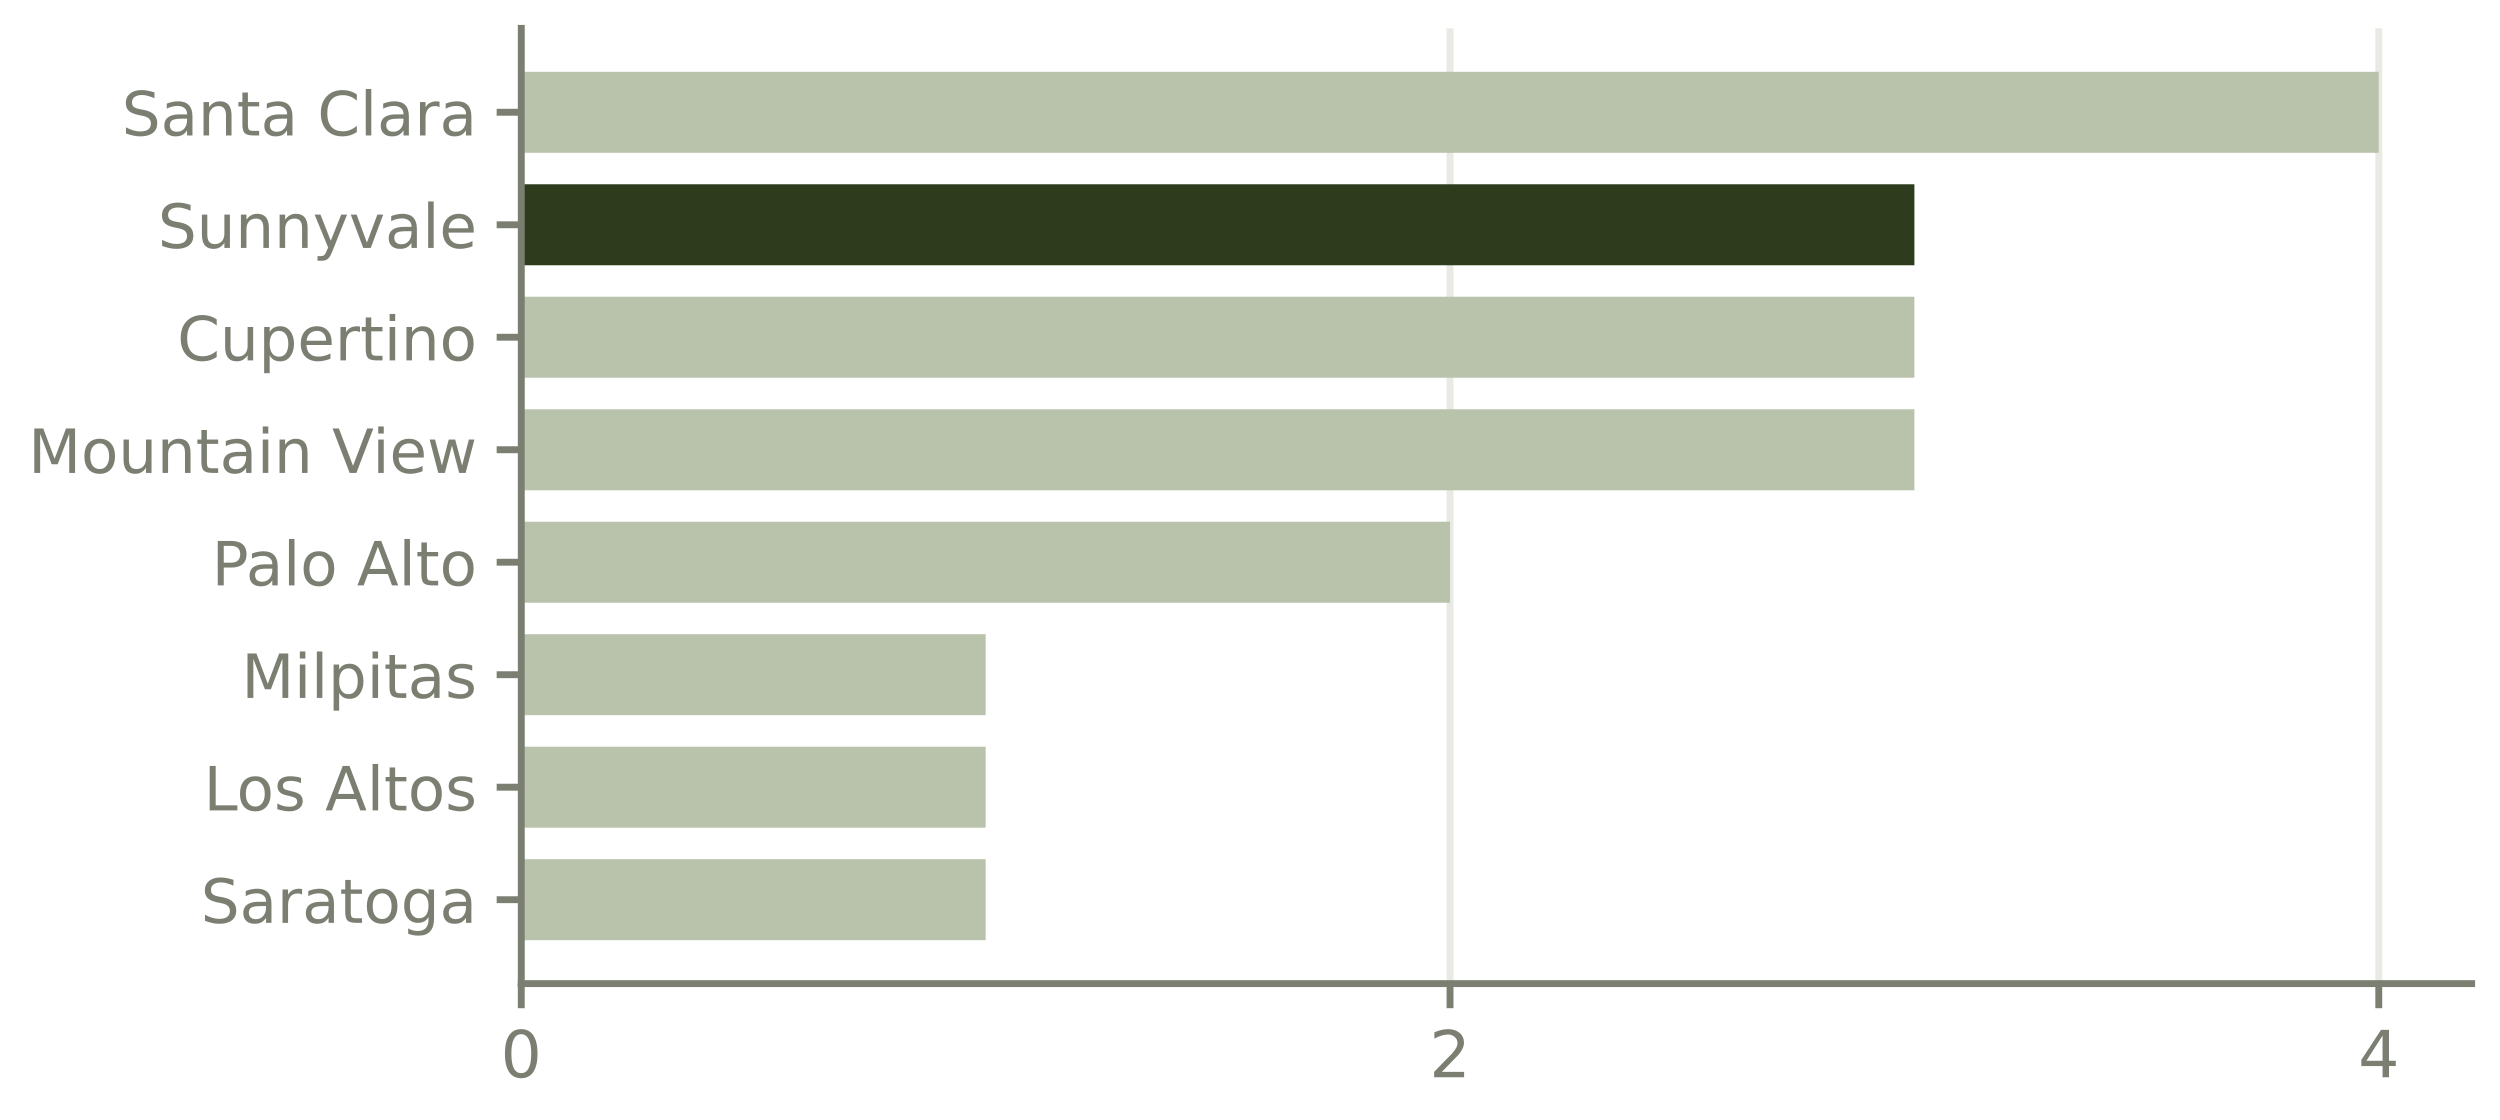
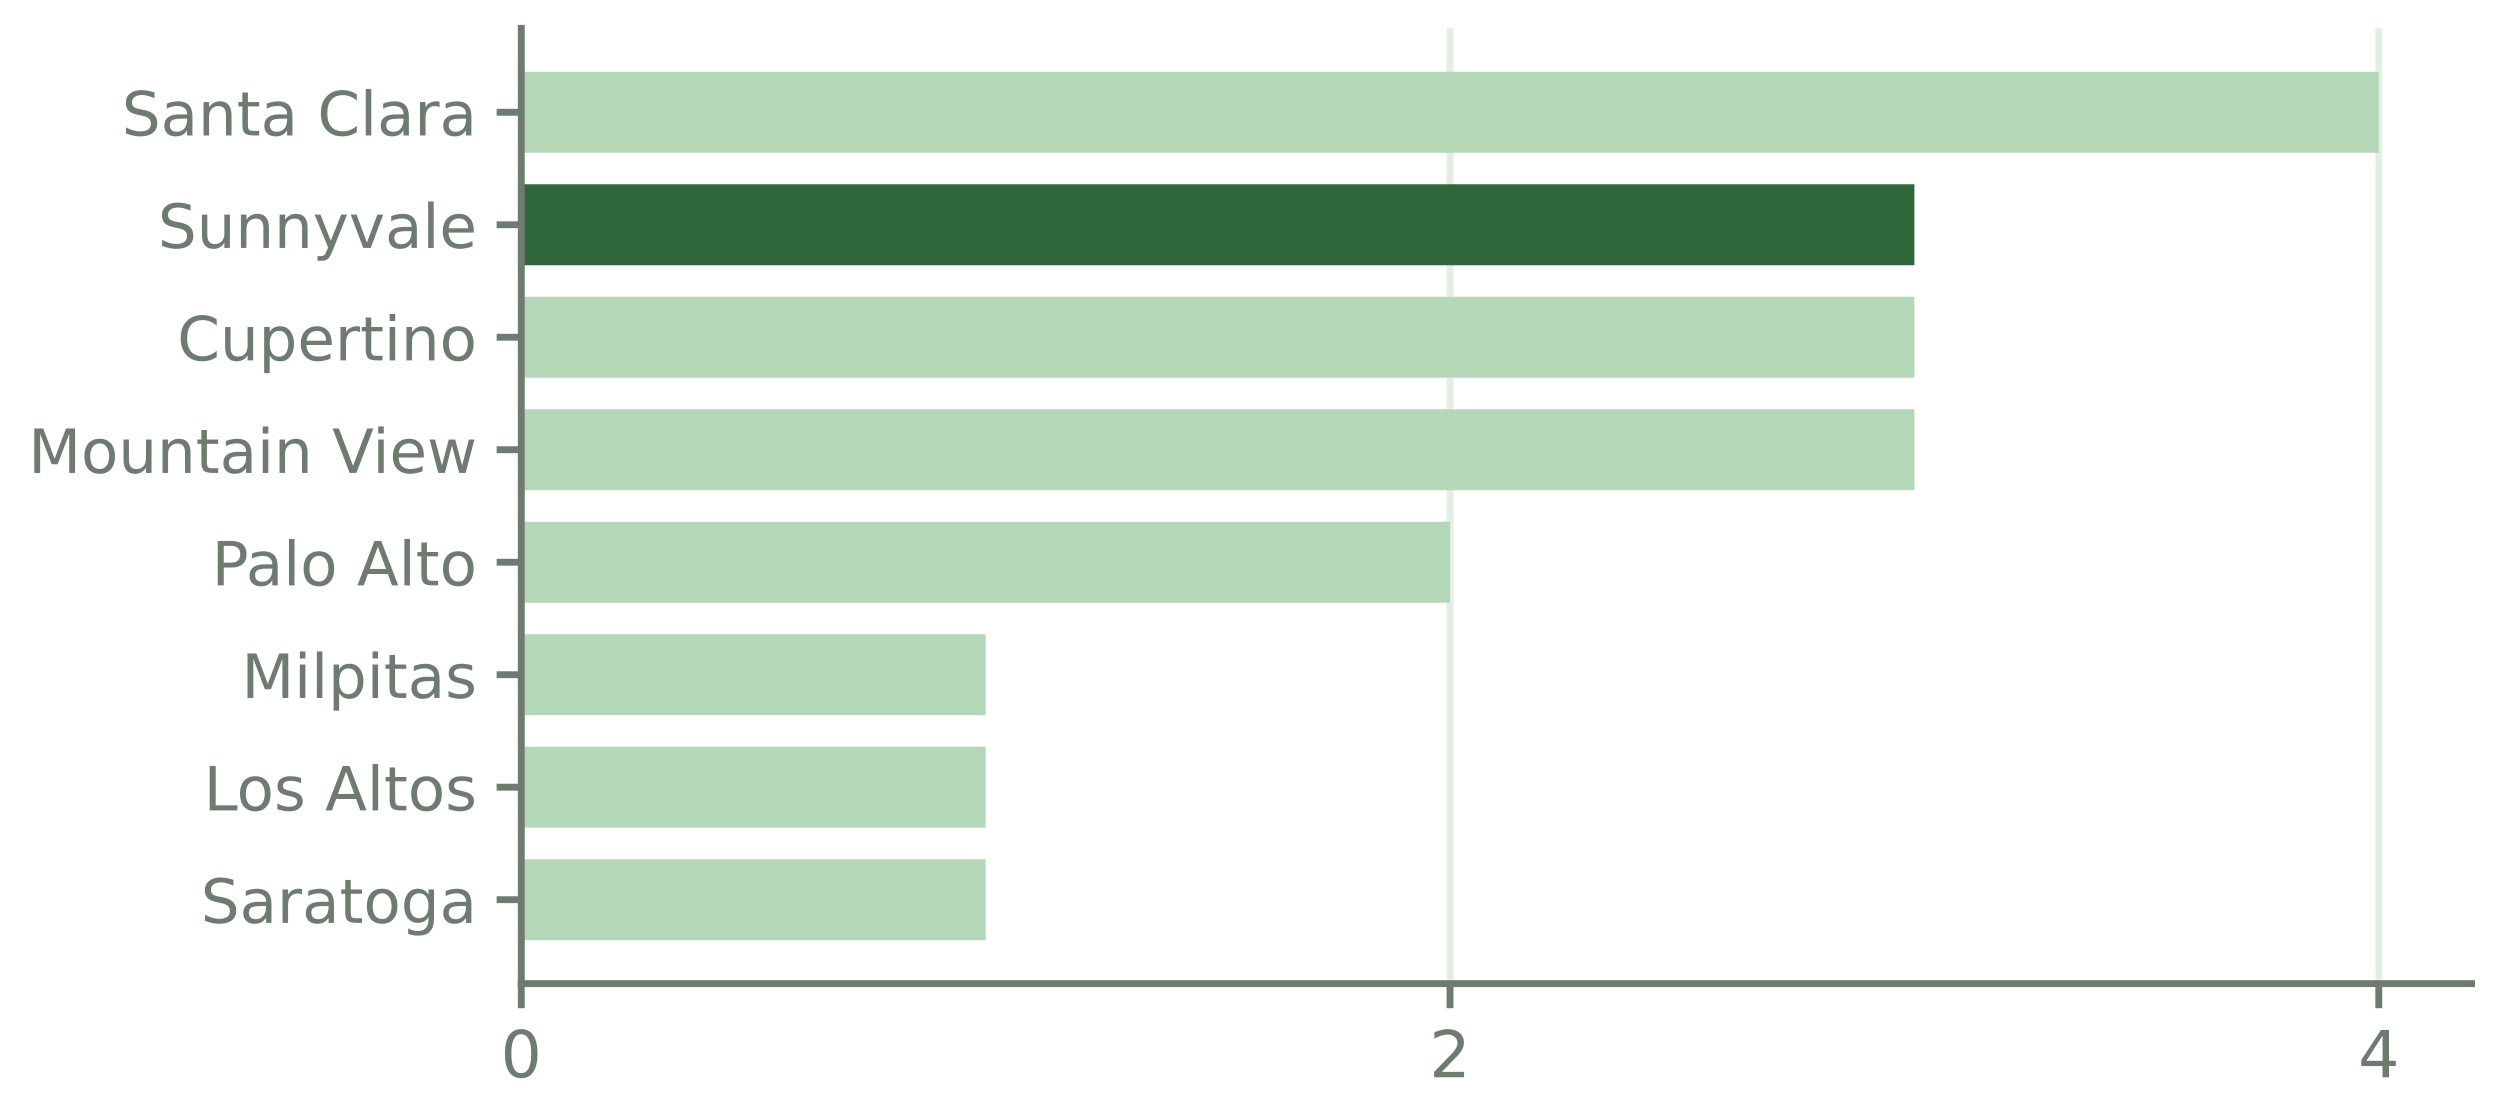
<svg xmlns="http://www.w3.org/2000/svg" xmlns:xlink="http://www.w3.org/1999/xlink" width="253.913pt" height="113.668pt" viewBox="0 0 253.913 113.668" version="1.1">
  <defs>
    <style type="text/css">*{stroke-linejoin: round; stroke-linecap: butt}</style>
  </defs>
  <g id="figure_1">
    <g id="patch_1">
      <path d="M -0 113.668  L 253.913 113.668  L 253.913 0  L -0 0  L -0 113.668  z " style="fill: none" />
    </g>
    <g id="axes_1">
      <g id="patch_2">
        <path d="M 52.943 99.9  L 251.033 99.9  L 251.033 2.88  L 52.943 2.88  L 52.943 99.9  z " style="fill: none" />
      </g>
      <g id="matplotlib.axis_1">
        <g id="xtick_1">
          <g id="line2d_1">
-             <path d="M 52.943 99.9  L 52.943 2.88  " clip-path="url(#pd9f9a84d74)" style="fill: none; stroke: #e8eae3; stroke-width: 0.7; stroke-linecap: square" />
+             <path d="M 52.943 99.9  L 52.943 2.88  " clip-path="url(#p8bf88fec83)" style="fill: none; stroke: #e4eee5; stroke-width: 0.7; stroke-linecap: square" />
          </g>
          <g id="line2d_2">
            <defs>
-               <path id="m37f03993e6" d="M 0 0  L 0 2.5  " style="stroke: #7a7f72; stroke-width: 0.7" />
+               <path id="m98b16b253d" d="M 0 0  L 0 2.5  " style="stroke: #6e7b70; stroke-width: 0.7" />
            </defs>
            <g>
-               <use xlink:href="#m37f03993e6" x="52.943" y="99.9" style="fill: #7a7f72; stroke: #7a7f72; stroke-width: 0.7" />
+               <use xlink:href="#m98b16b253d" x="52.943" y="99.9" style="fill: #6e7b70; stroke: #6e7b70; stroke-width: 0.7" />
            </g>
          </g>
          <g id="text_1">
-             <text style="font-size: 6.6px; font-family: 'DejaVu Sans'; text-anchor: middle; fill: #7a7f72" x="52.943" y="109.415" transform="rotate(-0 52.94322 109.415)">0</text>
+             <text style="font-size: 6.6px; font-family: 'DejaVu Sans'; text-anchor: middle; fill: #6e7b70" x="52.943" y="109.415" transform="rotate(-0 52.94322 109.415)">0</text>
          </g>
        </g>
        <g id="xtick_2">
          <g id="line2d_3">
-             <path d="M 147.272 99.9  L 147.272 2.88  " clip-path="url(#pd9f9a84d74)" style="fill: none; stroke: #e8eae3; stroke-width: 0.7; stroke-linecap: square" />
+             <path d="M 147.272 99.9  L 147.272 2.88  " clip-path="url(#p8bf88fec83)" style="fill: none; stroke: #e4eee5; stroke-width: 0.7; stroke-linecap: square" />
          </g>
          <g id="line2d_4">
            <g>
-               <use xlink:href="#m37f03993e6" x="147.272" y="99.9" style="fill: #7a7f72; stroke: #7a7f72; stroke-width: 0.7" />
+               <use xlink:href="#m98b16b253d" x="147.272" y="99.9" style="fill: #6e7b70; stroke: #6e7b70; stroke-width: 0.7" />
            </g>
          </g>
          <g id="text_2">
-             <text style="font-size: 6.6px; font-family: 'DejaVu Sans'; text-anchor: middle; fill: #7a7f72" x="147.272" y="109.415" transform="rotate(-0 147.2718 109.415)">2</text>
+             <text style="font-size: 6.6px; font-family: 'DejaVu Sans'; text-anchor: middle; fill: #6e7b70" x="147.272" y="109.415" transform="rotate(-0 147.2718 109.415)">2</text>
          </g>
        </g>
        <g id="xtick_3">
          <g id="line2d_5">
-             <path d="M 241.6 99.9  L 241.6 2.88  " clip-path="url(#pd9f9a84d74)" style="fill: none; stroke: #e8eae3; stroke-width: 0.7; stroke-linecap: square" />
+             <path d="M 241.6 99.9  L 241.6 2.88  " clip-path="url(#p8bf88fec83)" style="fill: none; stroke: #e4eee5; stroke-width: 0.7; stroke-linecap: square" />
          </g>
          <g id="line2d_6">
            <g>
-               <use xlink:href="#m37f03993e6" x="241.6" y="99.9" style="fill: #7a7f72; stroke: #7a7f72; stroke-width: 0.7" />
+               <use xlink:href="#m98b16b253d" x="241.6" y="99.9" style="fill: #6e7b70; stroke: #6e7b70; stroke-width: 0.7" />
            </g>
          </g>
          <g id="text_3">
-             <text style="font-size: 6.6px; font-family: 'DejaVu Sans'; text-anchor: middle; fill: #7a7f72" x="241.6" y="109.415" transform="rotate(-0 241.6004 109.415)">4</text>
+             <text style="font-size: 6.6px; font-family: 'DejaVu Sans'; text-anchor: middle; fill: #6e7b70" x="241.6" y="109.415" transform="rotate(-0 241.6004 109.415)">4</text>
          </g>
        </g>
      </g>
      <g id="matplotlib.axis_2">
        <g id="ytick_1">
          <g id="line2d_7">
            <defs>
-               <path id="m56b50cc61f" d="M 0 0  L -2.5 0  " style="stroke: #7a7f72; stroke-width: 0.7" />
+               <path id="m5e6b71423c" d="M 0 0  L -2.5 0  " style="stroke: #6e7b70; stroke-width: 0.7" />
            </defs>
            <g>
-               <use xlink:href="#m56b50cc61f" x="52.943" y="91.377" style="fill: #7a7f72; stroke: #7a7f72; stroke-width: 0.7" />
+               <use xlink:href="#m5e6b71423c" x="52.943" y="91.377" style="fill: #6e7b70; stroke: #6e7b70; stroke-width: 0.7" />
            </g>
          </g>
          <g id="text_4">
-             <text style="font-size: 6.2px; font-family: 'DejaVu Sans'; text-anchor: end; fill: #7a7f72" x="48.443" y="93.733" transform="rotate(-0 48.44322 93.73256)">Saratoga</text>
+             <text style="font-size: 6.2px; font-family: 'DejaVu Sans'; text-anchor: end; fill: #6e7b70" x="48.443" y="93.733" transform="rotate(-0 48.44322 93.73256)">Saratoga</text>
          </g>
        </g>
        <g id="ytick_2">
          <g id="line2d_8">
            <g>
-               <use xlink:href="#m56b50cc61f" x="52.943" y="79.952" style="fill: #7a7f72; stroke: #7a7f72; stroke-width: 0.7" />
+               <use xlink:href="#m5e6b71423c" x="52.943" y="79.952" style="fill: #6e7b70; stroke: #6e7b70; stroke-width: 0.7" />
            </g>
          </g>
          <g id="text_5">
-             <text style="font-size: 6.2px; font-family: 'DejaVu Sans'; text-anchor: end; fill: #7a7f72" x="48.443" y="82.308" transform="rotate(-0 48.44322 82.30769)">Los Altos</text>
+             <text style="font-size: 6.2px; font-family: 'DejaVu Sans'; text-anchor: end; fill: #6e7b70" x="48.443" y="82.308" transform="rotate(-0 48.44322 82.30769)">Los Altos</text>
          </g>
        </g>
        <g id="ytick_3">
          <g id="line2d_9">
            <g>
-               <use xlink:href="#m56b50cc61f" x="52.943" y="68.527" style="fill: #7a7f72; stroke: #7a7f72; stroke-width: 0.7" />
+               <use xlink:href="#m5e6b71423c" x="52.943" y="68.527" style="fill: #6e7b70; stroke: #6e7b70; stroke-width: 0.7" />
            </g>
          </g>
          <g id="text_6">
-             <text style="font-size: 6.2px; font-family: 'DejaVu Sans'; text-anchor: end; fill: #7a7f72" x="48.443" y="70.883" transform="rotate(-0 48.44322 70.88282)">Milpitas</text>
+             <text style="font-size: 6.2px; font-family: 'DejaVu Sans'; text-anchor: end; fill: #6e7b70" x="48.443" y="70.883" transform="rotate(-0 48.44322 70.88282)">Milpitas</text>
          </g>
        </g>
        <g id="ytick_4">
          <g id="line2d_10">
            <g>
-               <use xlink:href="#m56b50cc61f" x="52.943" y="57.102" style="fill: #7a7f72; stroke: #7a7f72; stroke-width: 0.7" />
+               <use xlink:href="#m5e6b71423c" x="52.943" y="57.102" style="fill: #6e7b70; stroke: #6e7b70; stroke-width: 0.7" />
            </g>
          </g>
          <g id="text_7">
-             <text style="font-size: 6.2px; font-family: 'DejaVu Sans'; text-anchor: end; fill: #7a7f72" x="48.443" y="59.458" transform="rotate(-0 48.44322 59.45795)">Palo Alto</text>
+             <text style="font-size: 6.2px; font-family: 'DejaVu Sans'; text-anchor: end; fill: #6e7b70" x="48.443" y="59.458" transform="rotate(-0 48.44322 59.45795)">Palo Alto</text>
          </g>
        </g>
        <g id="ytick_5">
          <g id="line2d_11">
            <g>
-               <use xlink:href="#m56b50cc61f" x="52.943" y="45.678" style="fill: #7a7f72; stroke: #7a7f72; stroke-width: 0.7" />
+               <use xlink:href="#m5e6b71423c" x="52.943" y="45.678" style="fill: #6e7b70; stroke: #6e7b70; stroke-width: 0.7" />
            </g>
          </g>
          <g id="text_8">
-             <text style="font-size: 6.2px; font-family: 'DejaVu Sans'; text-anchor: end; fill: #7a7f72" x="48.443" y="48.033" transform="rotate(-0 48.44322 48.03308)">Mountain View</text>
+             <text style="font-size: 6.2px; font-family: 'DejaVu Sans'; text-anchor: end; fill: #6e7b70" x="48.443" y="48.033" transform="rotate(-0 48.44322 48.03308)">Mountain View</text>
          </g>
        </g>
        <g id="ytick_6">
          <g id="line2d_12">
            <g>
-               <use xlink:href="#m56b50cc61f" x="52.943" y="34.253" style="fill: #7a7f72; stroke: #7a7f72; stroke-width: 0.7" />
+               <use xlink:href="#m5e6b71423c" x="52.943" y="34.253" style="fill: #6e7b70; stroke: #6e7b70; stroke-width: 0.7" />
            </g>
          </g>
          <g id="text_9">
-             <text style="font-size: 6.2px; font-family: 'DejaVu Sans'; text-anchor: end; fill: #7a7f72" x="48.443" y="36.608" transform="rotate(-0 48.44322 36.60821)">Cupertino</text>
+             <text style="font-size: 6.2px; font-family: 'DejaVu Sans'; text-anchor: end; fill: #6e7b70" x="48.443" y="36.608" transform="rotate(-0 48.44322 36.60821)">Cupertino</text>
          </g>
        </g>
        <g id="ytick_7">
          <g id="line2d_13">
            <g>
-               <use xlink:href="#m56b50cc61f" x="52.943" y="22.828" style="fill: #7a7f72; stroke: #7a7f72; stroke-width: 0.7" />
+               <use xlink:href="#m5e6b71423c" x="52.943" y="22.828" style="fill: #6e7b70; stroke: #6e7b70; stroke-width: 0.7" />
            </g>
          </g>
          <g id="text_10">
-             <text style="font-size: 6.2px; font-family: 'DejaVu Sans'; text-anchor: end; fill: #7a7f72" x="48.443" y="25.183" transform="rotate(-0 48.44322 25.18334)">Sunnyvale</text>
+             <text style="font-size: 6.2px; font-family: 'DejaVu Sans'; text-anchor: end; fill: #6e7b70" x="48.443" y="25.183" transform="rotate(-0 48.44322 25.18334)">Sunnyvale</text>
          </g>
        </g>
        <g id="ytick_8">
          <g id="line2d_14">
            <g>
-               <use xlink:href="#m56b50cc61f" x="52.943" y="11.403" style="fill: #7a7f72; stroke: #7a7f72; stroke-width: 0.7" />
+               <use xlink:href="#m5e6b71423c" x="52.943" y="11.403" style="fill: #6e7b70; stroke: #6e7b70; stroke-width: 0.7" />
            </g>
          </g>
          <g id="text_11">
-             <text style="font-size: 6.2px; font-family: 'DejaVu Sans'; text-anchor: end; fill: #7a7f72" x="48.443" y="13.758" transform="rotate(-0 48.44322 13.75847)">Santa Clara</text>
+             <text style="font-size: 6.2px; font-family: 'DejaVu Sans'; text-anchor: end; fill: #6e7b70" x="48.443" y="13.758" transform="rotate(-0 48.44322 13.75847)">Santa Clara</text>
          </g>
        </g>
      </g>
      <g id="patch_3">
-         <path d="M 52.943 95.49  L 100.108 95.49  L 100.108 87.264  L 52.943 87.264  z " clip-path="url(#pd9f9a84d74)" style="fill: #b9c2ab" />
+         <path d="M 52.943 95.49  L 100.108 95.49  L 100.108 87.264  L 52.943 87.264  z " clip-path="url(#p8bf88fec83)" style="fill: #b4d8b7" />
      </g>
      <g id="patch_4">
-         <path d="M 52.943 84.065  L 100.108 84.065  L 100.108 75.839  L 52.943 75.839  z " clip-path="url(#pd9f9a84d74)" style="fill: #b9c2ab" />
+         <path d="M 52.943 84.065  L 100.108 84.065  L 100.108 75.839  L 52.943 75.839  z " clip-path="url(#p8bf88fec83)" style="fill: #b4d8b7" />
      </g>
      <g id="patch_5">
-         <path d="M 52.943 72.64  L 100.108 72.64  L 100.108 64.414  L 52.943 64.414  z " clip-path="url(#pd9f9a84d74)" style="fill: #b9c2ab" />
+         <path d="M 52.943 72.64  L 100.108 72.64  L 100.108 64.414  L 52.943 64.414  z " clip-path="url(#p8bf88fec83)" style="fill: #b4d8b7" />
      </g>
      <g id="patch_6">
-         <path d="M 52.943 61.215  L 147.272 61.215  L 147.272 52.989  L 52.943 52.989  z " clip-path="url(#pd9f9a84d74)" style="fill: #b9c2ab" />
+         <path d="M 52.943 61.215  L 147.272 61.215  L 147.272 52.989  L 52.943 52.989  z " clip-path="url(#p8bf88fec83)" style="fill: #b4d8b7" />
      </g>
      <g id="patch_7">
-         <path d="M 52.943 49.791  L 194.436 49.791  L 194.436 41.565  L 52.943 41.565  z " clip-path="url(#pd9f9a84d74)" style="fill: #b9c2ab" />
+         <path d="M 52.943 49.791  L 194.436 49.791  L 194.436 41.565  L 52.943 41.565  z " clip-path="url(#p8bf88fec83)" style="fill: #b4d8b7" />
      </g>
      <g id="patch_8">
-         <path d="M 52.943 38.366  L 194.436 38.366  L 194.436 30.14  L 52.943 30.14  z " clip-path="url(#pd9f9a84d74)" style="fill: #b9c2ab" />
+         <path d="M 52.943 38.366  L 194.436 38.366  L 194.436 30.14  L 52.943 30.14  z " clip-path="url(#p8bf88fec83)" style="fill: #b4d8b7" />
      </g>
      <g id="patch_9">
-         <path d="M 52.943 26.941  L 194.436 26.941  L 194.436 18.715  L 52.943 18.715  z " clip-path="url(#pd9f9a84d74)" style="fill: #2e3b1c" />
+         <path d="M 52.943 26.941  L 194.436 26.941  L 194.436 18.715  L 52.943 18.715  z " clip-path="url(#p8bf88fec83)" style="fill: #2f663a" />
      </g>
      <g id="patch_10">
-         <path d="M 52.943 15.516  L 241.6 15.516  L 241.6 7.29  L 52.943 7.29  z " clip-path="url(#pd9f9a84d74)" style="fill: #b9c2ab" />
+         <path d="M 52.943 15.516  L 241.6 15.516  L 241.6 7.29  L 52.943 7.29  z " clip-path="url(#p8bf88fec83)" style="fill: #b4d8b7" />
      </g>
      <g id="patch_11">
-         <path d="M 52.943 99.9  L 52.943 2.88  " style="fill: none; stroke: #7a7f72; stroke-width: 0.7; stroke-linejoin: miter; stroke-linecap: square" />
+         <path d="M 52.943 99.9  L 52.943 2.88  " style="fill: none; stroke: #6e7b70; stroke-width: 0.7; stroke-linejoin: miter; stroke-linecap: square" />
      </g>
      <g id="patch_12">
-         <path d="M 52.943 99.9  L 251.033 99.9  " style="fill: none; stroke: #7a7f72; stroke-width: 0.7; stroke-linejoin: miter; stroke-linecap: square" />
+         <path d="M 52.943 99.9  L 251.033 99.9  " style="fill: none; stroke: #6e7b70; stroke-width: 0.7; stroke-linejoin: miter; stroke-linecap: square" />
      </g>
    </g>
  </g>
  <defs>
-     <clipPath id="pd9f9a84d74">
+     <clipPath id="p8bf88fec83">
      <rect x="52.943" y="2.88" width="198.09" height="97.02" />
    </clipPath>
  </defs>
</svg>
